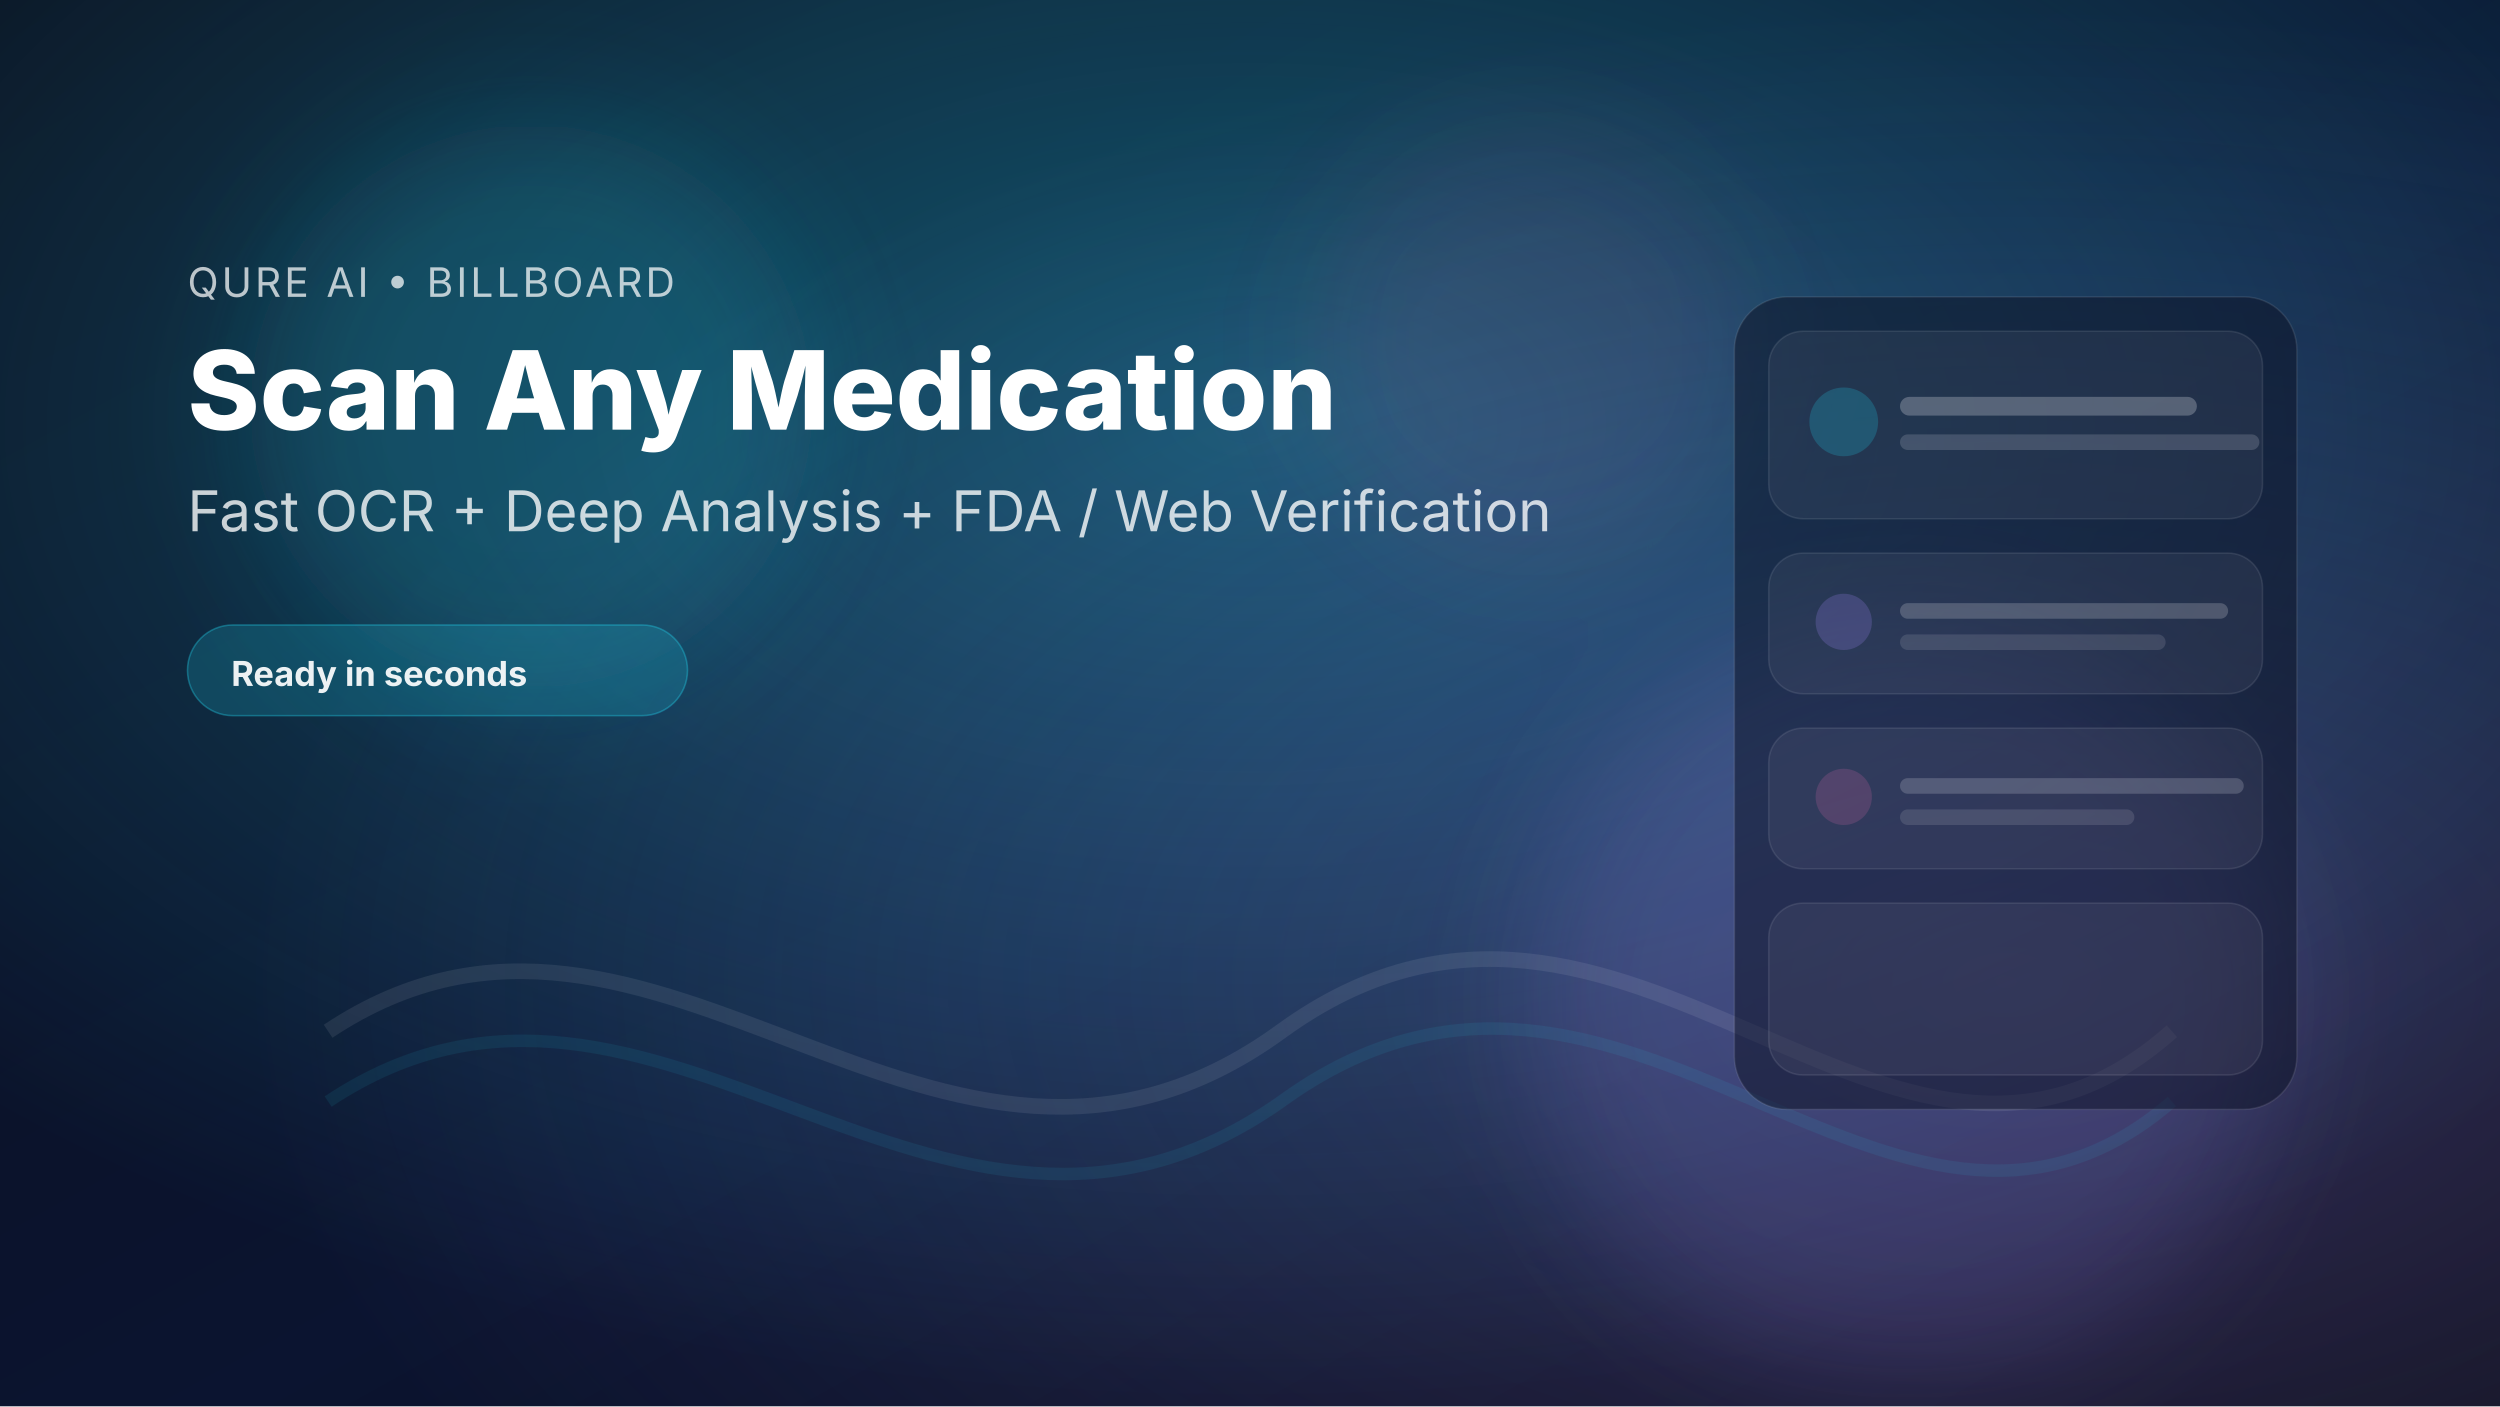
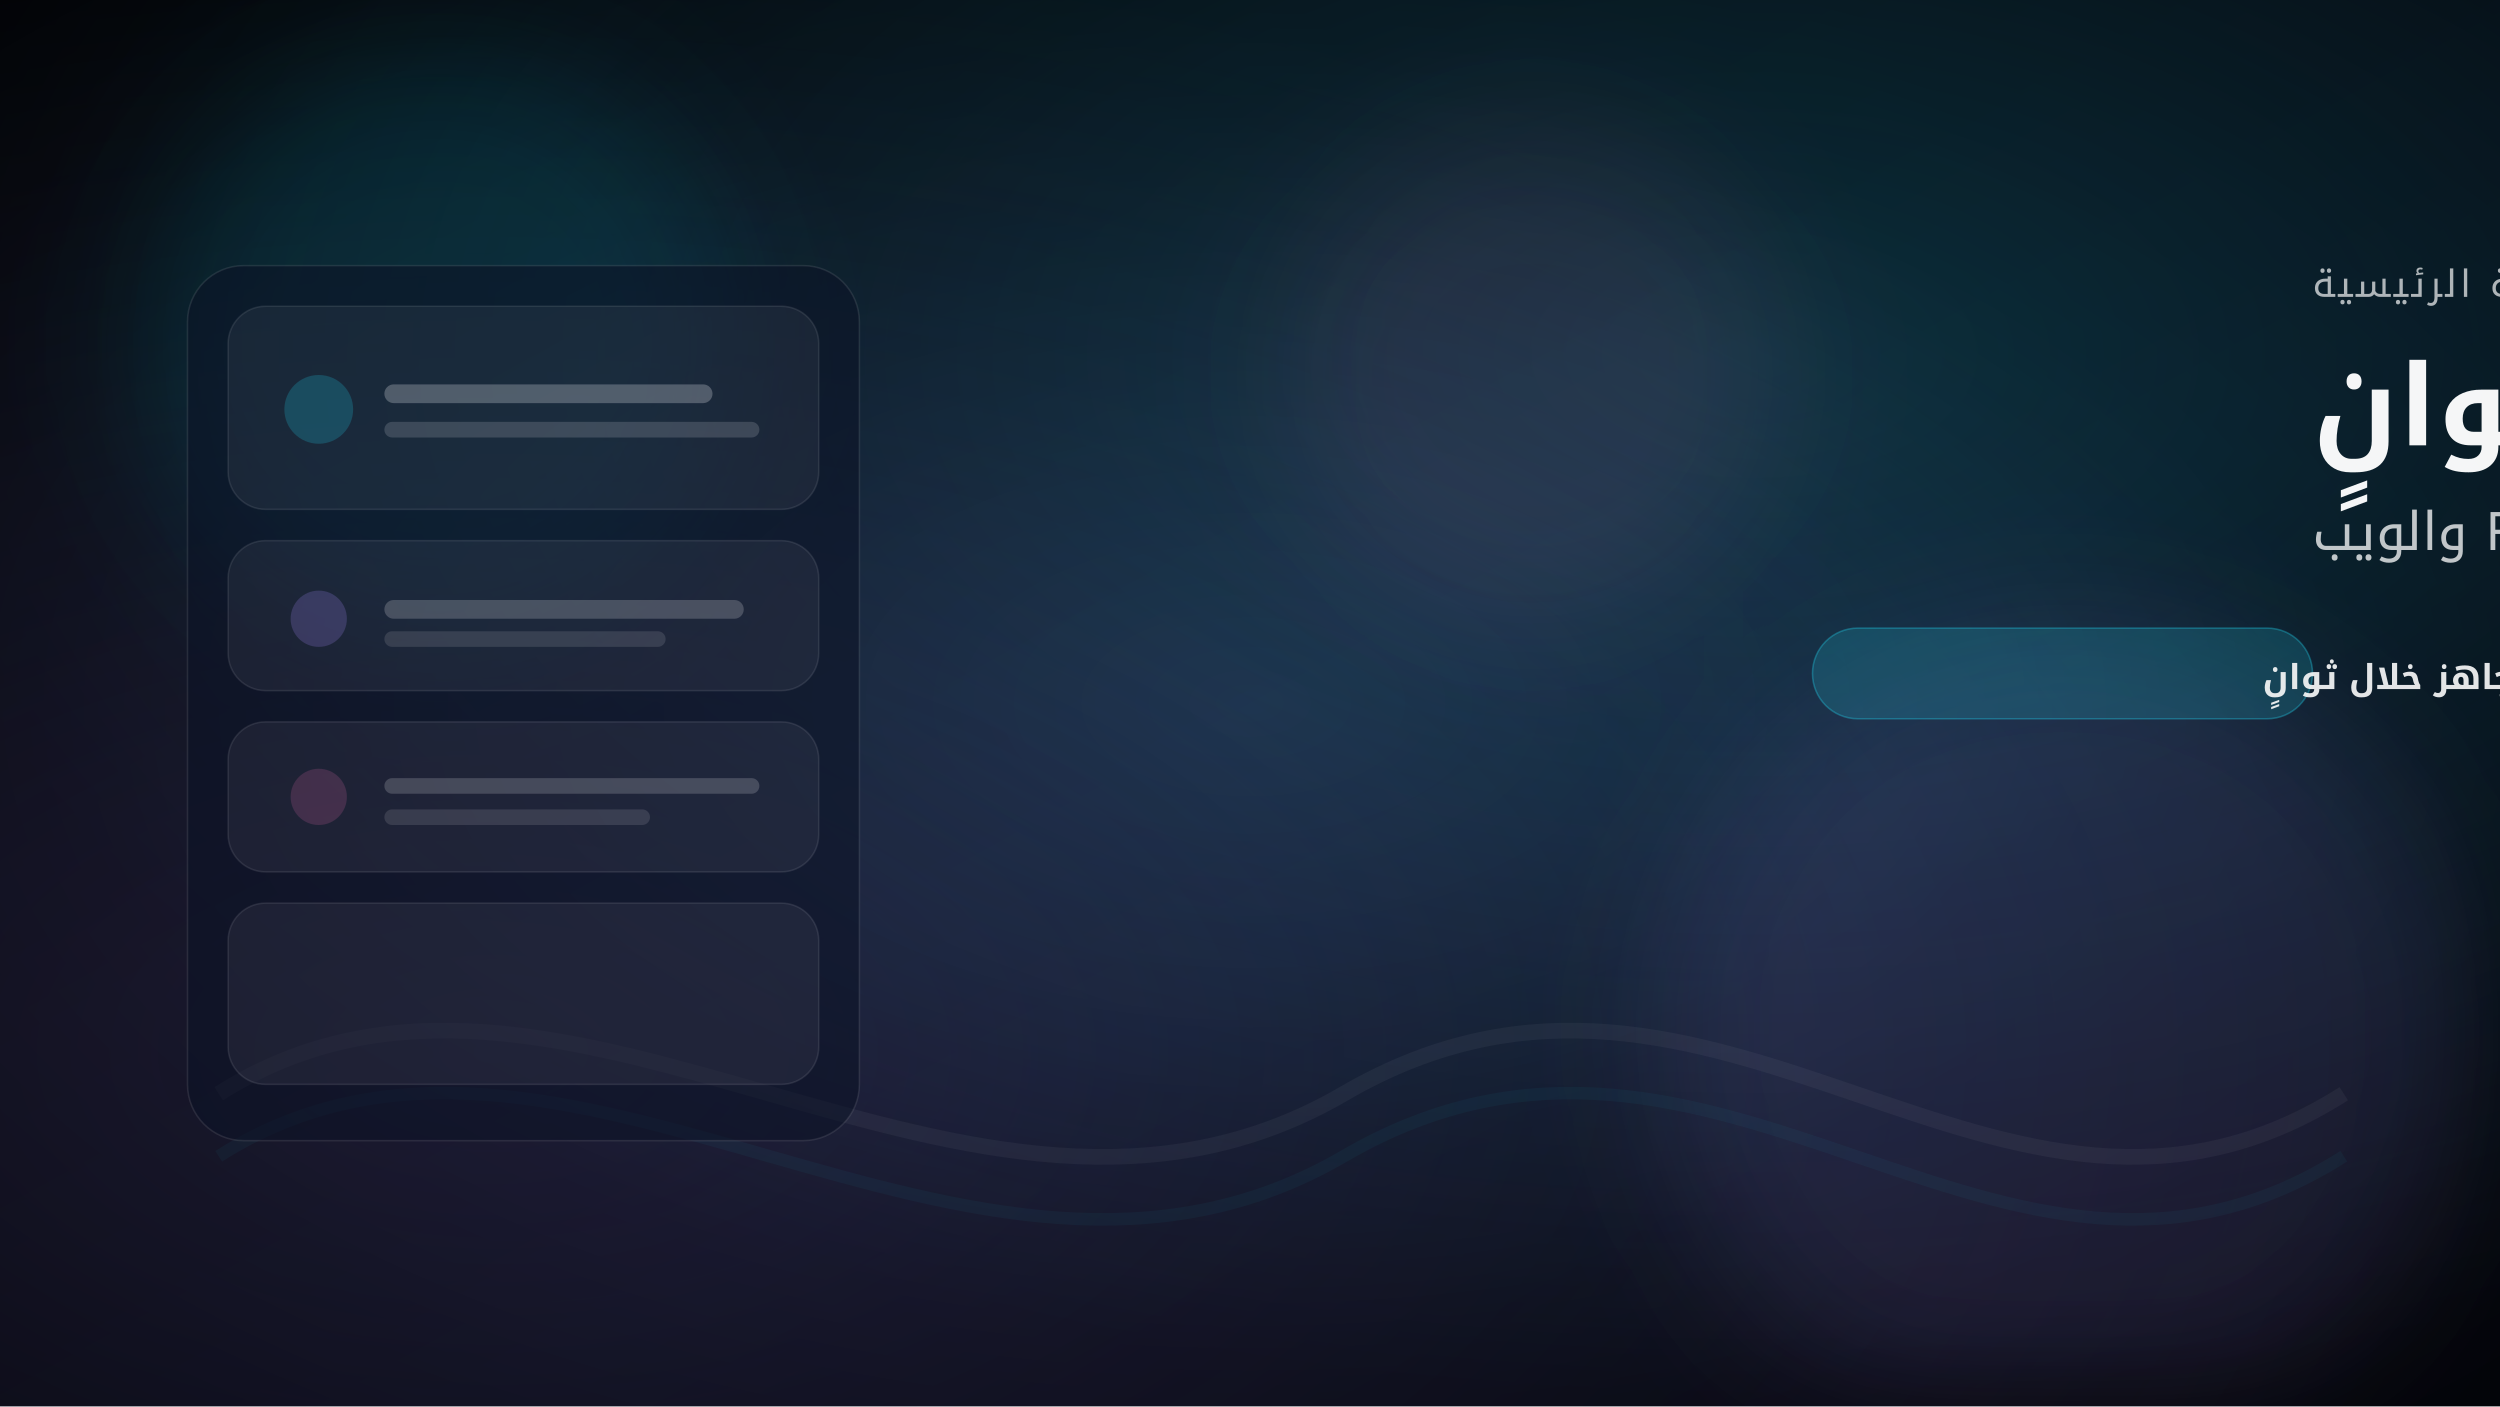
<svg xmlns="http://www.w3.org/2000/svg" width="1600" height="900" viewBox="0 0 1600 900">
  <defs>
    <linearGradient id="bg1" x1="0" y1="0" x2="1" y2="1">
-       <stop offset="0" stop-color="#0b0f1e" />
-       <stop offset="0.55" stop-color="#0b1430" />
+       <stop offset="0" stop-color="#05070d" />
+       <stop offset="0.6" stop-color="#0b1021" />
      <stop offset="1" stop-color="#070a12" />
    </linearGradient>
-     <radialGradient id="glow1" cx="50%" cy="30%" r="70%">
-       <stop offset="0" stop-color="#22d3ee" stop-opacity="0.35" />
+     <radialGradient id="glow1" cx="70%" cy="25%" r="75%">
+       <stop offset="0" stop-color="#22d3ee" stop-opacity="0.25" />
      <stop offset="1" stop-color="#22d3ee" stop-opacity="0" />
    </radialGradient>
-     <radialGradient id="glow2" cx="80%" cy="70%" r="70%">
-       <stop offset="0" stop-color="#a78bfa" stop-opacity="0.25" />
+     <radialGradient id="glow2" cx="20%" cy="75%" r="80%">
+       <stop offset="0" stop-color="#a78bfa" stop-opacity="0.20" />
      <stop offset="1" stop-color="#a78bfa" stop-opacity="0" />
    </radialGradient>
-     <filter id="blur" x="-20%" y="-20%" width="140%" height="140%">
-       <feGaussianBlur stdDeviation="40" />
+     <radialGradient id="vignette1" cx="50%" cy="50%" r="75%">
+       <stop offset="0" stop-color="#000000" stop-opacity="0" />
+       <stop offset="1" stop-color="#000000" stop-opacity="0.55" />
+     </radialGradient>
+     <filter id="blur1" x="-20%" y="-20%" width="140%" height="140%">
+       <feGaussianBlur stdDeviation="44" />
    </filter>
  </defs>
  <rect width="1600" height="900" fill="url(#bg1)" />
  <rect width="1600" height="900" fill="url(#glow1)" />
  <rect width="1600" height="900" fill="url(#glow2)" />
-   <g filter="url(#blur)" opacity="0.9">
-     <circle cx="340" cy="260" r="180" fill="#22d3ee" fill-opacity="0.18" />
-     <circle cx="1220" cy="640" r="240" fill="#a78bfa" fill-opacity="0.18" />
-     <circle cx="980" cy="220" r="140" fill="#f472b6" fill-opacity="0.10" />
+   <rect width="1600" height="900" fill="url(#vignette1)" />
+   <g filter="url(#blur1)" opacity="0.85">
+     <circle cx="280" cy="220" r="190" fill="#22d3ee" fill-opacity="0.14" />
+     <circle cx="1320" cy="660" r="260" fill="#a78bfa" fill-opacity="0.14" />
+     <circle cx="980" cy="240" r="160" fill="#f472b6" fill-opacity="0.10" />
  </g>
-   <g opacity="0.7">
-     <path d="M210 660 C420 520, 600 820, 820 660 C1040 500, 1210 820, 1390 660" fill="none" stroke="#ffffff" stroke-opacity="0.12" stroke-width="10" />
-     <path d="M210 705 C420 565, 600 860, 820 705 C1040 545, 1210 860, 1390 705" fill="none" stroke="#22d3ee" stroke-opacity="0.12" stroke-width="8" />
+   <g opacity="0.45">
+     <path d="M140 700 C360 560, 620 840, 860 700 C1100 560, 1280 840, 1500 700" fill="none" stroke="#ffffff" stroke-opacity="0.10" stroke-width="10" />
+     <path d="M140 740 C360 600, 620 880, 860 740 C1100 600, 1280 880, 1500 740" fill="none" stroke="#22d3ee" stroke-opacity="0.10" stroke-width="8" />
  </g>
-   <g font-family="Inter, ui-sans-serif, system-ui" fill="#ffffff">
-     <text x="120" y="190" font-size="26" fill-opacity="0.72" letter-spacing="2">QURE AI • BILLBOARD</text>
-     <text x="120" y="275" font-size="70" font-weight="800">Scan Any Medication</text>
-     <text x="120" y="340" font-size="36" fill-opacity="0.78">Fast OCR + Deep Analysis + FDA / Web Verification</text>
-     <g transform="translate(120 400)">
+   <g font-family="Cairo, Tajawal, 'Noto Kufi Arabic', 'Noto Sans Arabic', system-ui" fill="#ffffff" opacity="0.96">
+     <text x="1480" y="190" font-size="24" fill-opacity="0.70" letter-spacing="2" text-anchor="end" direction="rtl">QURE AI • اللوحة الرئيسية</text>
+     <text x="1480" y="285" font-size="72" font-weight="800" text-anchor="end" direction="rtl">حلّل أي دواء خلال ثوانٍ</text>
+     <text x="1480" y="352" font-size="34" fill-opacity="0.78" text-anchor="end" direction="rtl">OCR فائق + تحليل عميق + تحقق من FDA والويب</text>
+     <g transform="translate(1160 402)">
      <rect x="0" y="0" width="320" height="58" rx="29" fill="#22d3ee" fill-opacity="0.18" stroke="#22d3ee" stroke-opacity="0.35" />
-       <text x="28" y="39" font-size="22" font-weight="700" fill-opacity="0.92">Ready in seconds</text>
+       <text x="288" y="39" font-size="22" font-weight="700" fill-opacity="0.92" text-anchor="end" direction="rtl">جاهز خلال ثوانٍ</text>
    </g>
  </g>
-   <g transform="translate(1110 190)" opacity="0.95">
-     <rect x="0" y="0" width="360" height="520" rx="34" fill="#0b1226" fill-opacity="0.55" stroke="#ffffff" stroke-opacity="0.10" />
-     <rect x="22" y="22" width="316" height="120" rx="22" fill="#ffffff" fill-opacity="0.06" stroke="#ffffff" stroke-opacity="0.10" />
-     <rect x="22" y="164" width="316" height="90" rx="22" fill="#ffffff" fill-opacity="0.06" stroke="#ffffff" stroke-opacity="0.10" />
-     <rect x="22" y="276" width="316" height="90" rx="22" fill="#ffffff" fill-opacity="0.06" stroke="#ffffff" stroke-opacity="0.10" />
-     <rect x="22" y="388" width="316" height="110" rx="22" fill="#ffffff" fill-opacity="0.06" stroke="#ffffff" stroke-opacity="0.10" />
-     <circle cx="70" cy="80" r="22" fill="#22d3ee" fill-opacity="0.22" />
-     <rect x="106" y="64" width="190" height="12" rx="6" fill="#ffffff" fill-opacity="0.25" />
-     <rect x="106" y="88" width="230" height="10" rx="5" fill="#ffffff" fill-opacity="0.16" />
-     <circle cx="70" cy="208" r="18" fill="#a78bfa" fill-opacity="0.22" />
-     <rect x="106" y="196" width="210" height="10" rx="5" fill="#ffffff" fill-opacity="0.20" />
-     <rect x="106" y="216" width="170" height="10" rx="5" fill="#ffffff" fill-opacity="0.12" />
-     <circle cx="70" cy="320" r="18" fill="#f472b6" fill-opacity="0.18" />
-     <rect x="106" y="308" width="220" height="10" rx="5" fill="#ffffff" fill-opacity="0.18" />
-     <rect x="106" y="328" width="150" height="10" rx="5" fill="#ffffff" fill-opacity="0.12" />
+   <g transform="translate(120 170)" opacity="0.95">
+     <rect x="0" y="0" width="430" height="560" rx="36" fill="#0b1226" fill-opacity="0.60" stroke="#ffffff" stroke-opacity="0.10" />
+     <rect x="26" y="26" width="378" height="130" rx="24" fill="#ffffff" fill-opacity="0.06" stroke="#ffffff" stroke-opacity="0.10" />
+     <rect x="26" y="176" width="378" height="96" rx="24" fill="#ffffff" fill-opacity="0.06" stroke="#ffffff" stroke-opacity="0.10" />
+     <rect x="26" y="292" width="378" height="96" rx="24" fill="#ffffff" fill-opacity="0.06" stroke="#ffffff" stroke-opacity="0.10" />
+     <rect x="26" y="408" width="378" height="116" rx="24" fill="#ffffff" fill-opacity="0.06" stroke="#ffffff" stroke-opacity="0.10" />
+     <circle cx="84" cy="92" r="22" fill="#22d3ee" fill-opacity="0.22" />
+     <rect x="126" y="76" width="210" height="12" rx="6" fill="#ffffff" fill-opacity="0.25" />
+     <rect x="126" y="100" width="240" height="10" rx="5" fill="#ffffff" fill-opacity="0.16" />
+     <circle cx="84" cy="226" r="18" fill="#a78bfa" fill-opacity="0.22" />
+     <rect x="126" y="214" width="230" height="12" rx="6" fill="#ffffff" fill-opacity="0.20" />
+     <rect x="126" y="234" width="180" height="10" rx="5" fill="#ffffff" fill-opacity="0.12" />
+     <circle cx="84" cy="340" r="18" fill="#f472b6" fill-opacity="0.18" />
+     <rect x="126" y="328" width="240" height="10" rx="5" fill="#ffffff" fill-opacity="0.18" />
+     <rect x="126" y="348" width="170" height="10" rx="5" fill="#ffffff" fill-opacity="0.12" />
  </g>
</svg>
